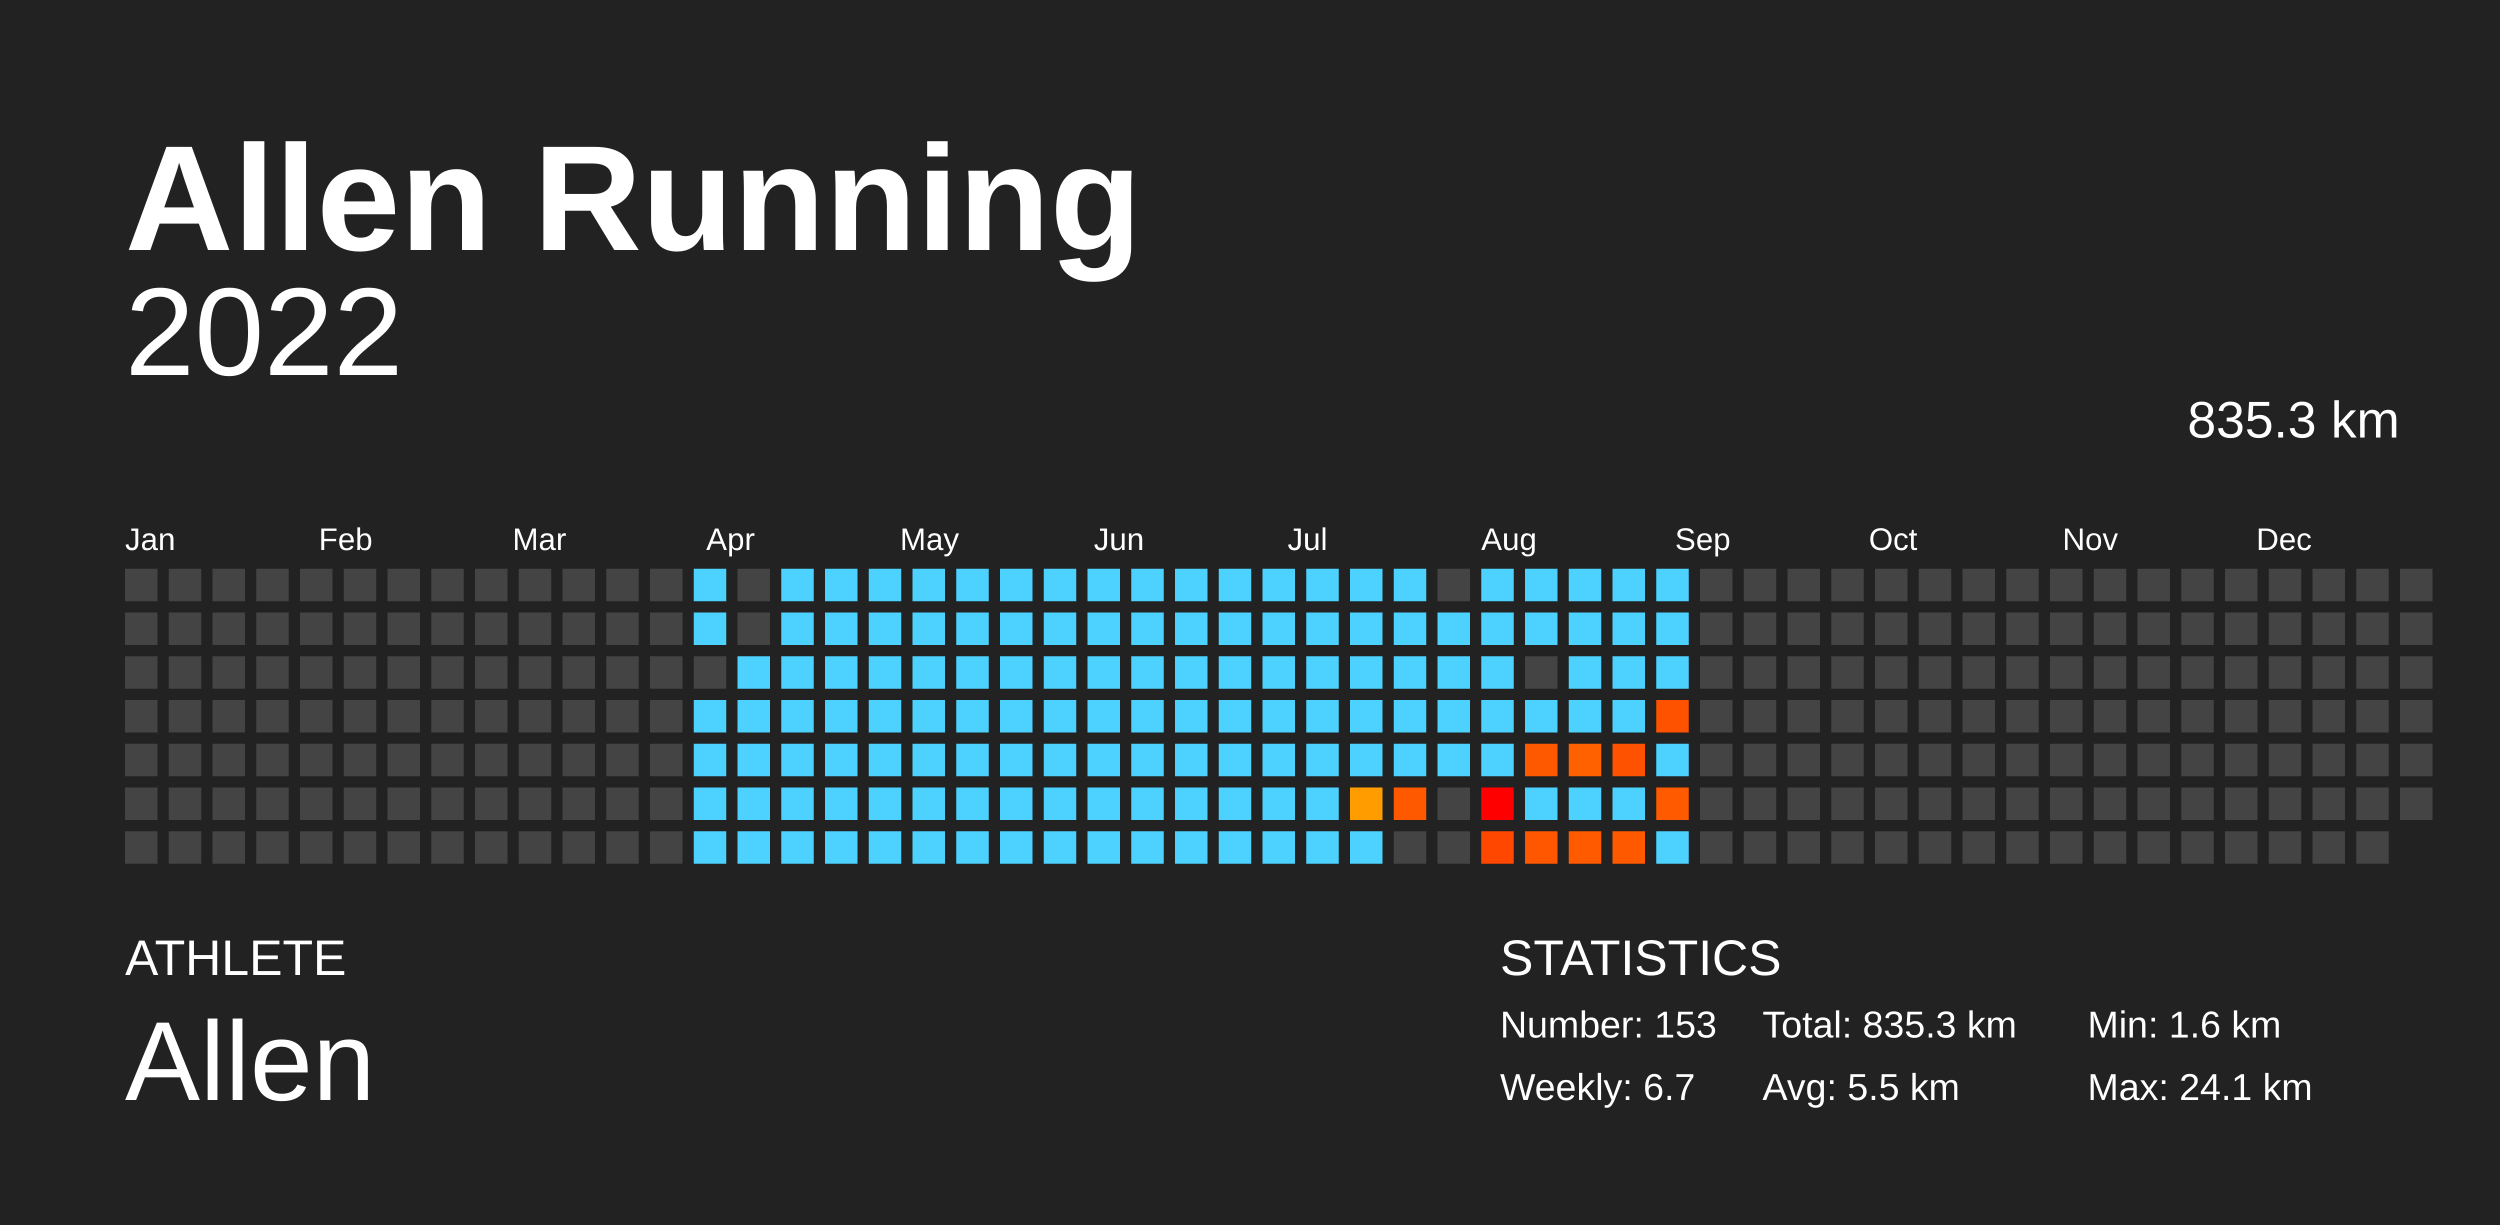
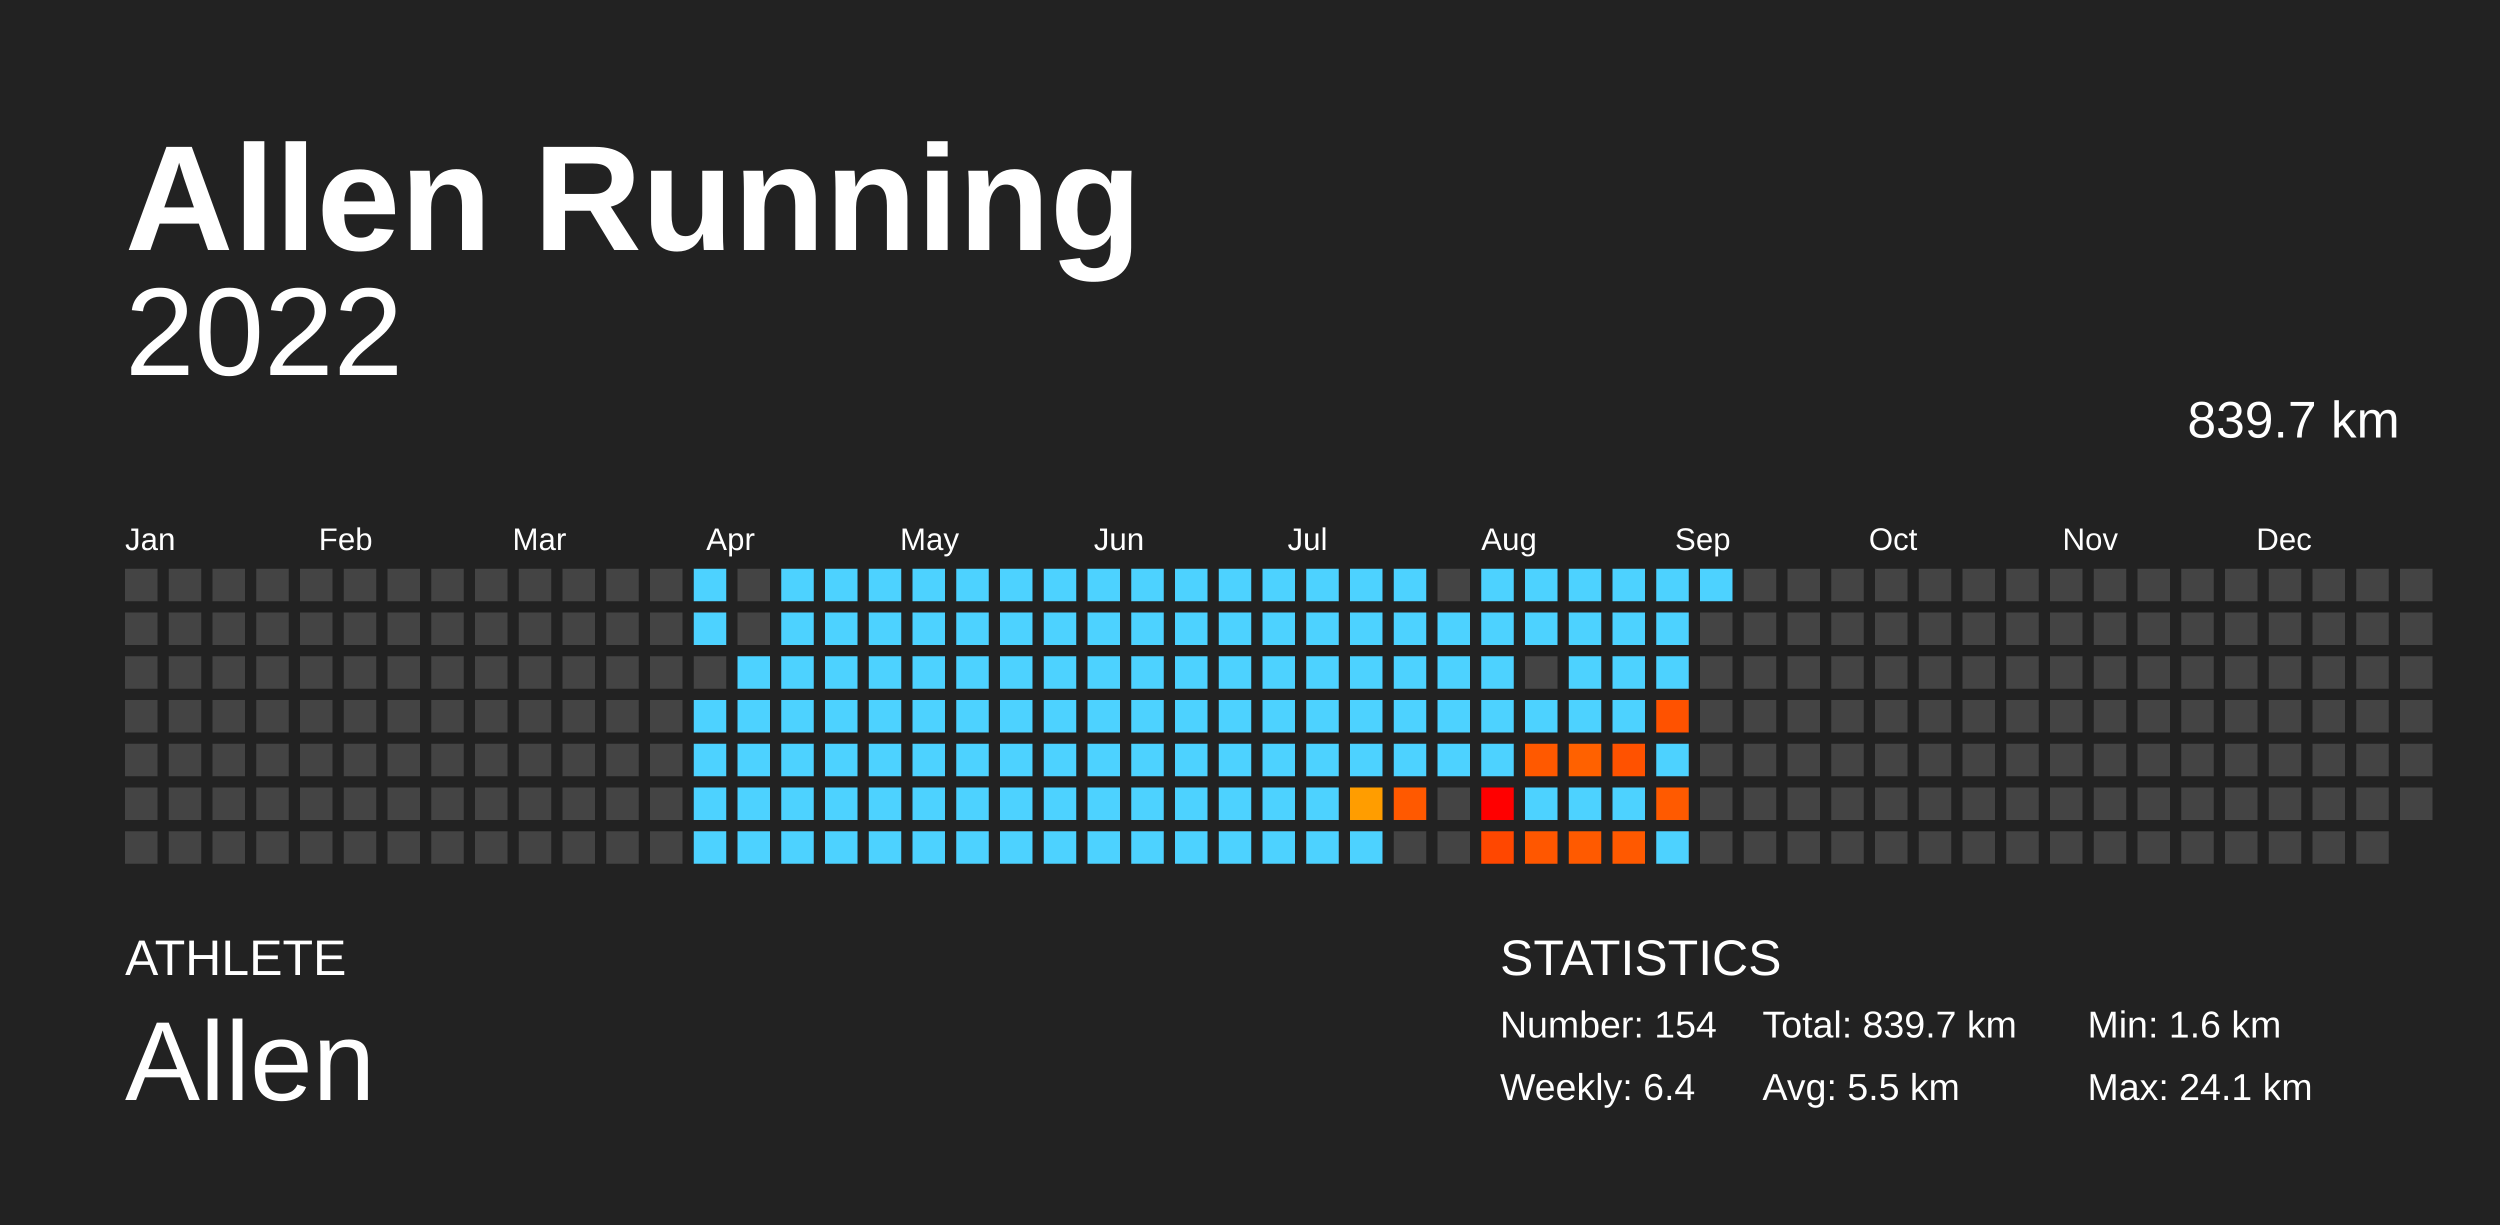
<svg xmlns="http://www.w3.org/2000/svg" baseProfile="full" height="98mm" version="1.1" viewBox="0,0,200,98" width="200mm">
  <defs />
  <rect fill="#222222" height="98" width="200" x="0" y="0" />
  <text fill="#FFFFFF" style="font-size:12px; font-family:Arial; font-weight:bold;" x="10" y="20">Allen Running</text>
  <text fill="#FFFFFF" style="font-size:4px; font-family:Arial" x="10" y="78">ATHLETE</text>
  <text fill="#FFFFFF" style="font-size:9px; font-family:Arial" x="10" y="88">Allen</text>
  <text fill="#FFFFFF" style="font-size:4px; font-family:Arial" x="120" y="78">STATISTICS</text>
-   <text fill="#FFFFFF" style="font-size:3px; font-family:Arial" x="120" y="83">Number: 153</text>
-   <text fill="#FFFFFF" style="font-size:3px; font-family:Arial" x="120" y="88">Weekly: 6.7</text>
-   <text fill="#FFFFFF" style="font-size:3px; font-family:Arial" x="141" y="83">Total: 835.3 km</text>
+   <text fill="#FFFFFF" style="font-size:3px; font-family:Arial" x="120" y="83">Number: 154</text>
+   <text fill="#FFFFFF" style="font-size:3px; font-family:Arial" x="120" y="88">Weekly: 6.4</text>
+   <text fill="#FFFFFF" style="font-size:3px; font-family:Arial" x="141" y="83">Total: 839.7 km</text>
  <text fill="#FFFFFF" style="font-size:3px; font-family:Arial" x="141" y="88">Avg: 5.5 km</text>
  <text fill="#FFFFFF" style="font-size:3px; font-family:Arial" x="167" y="83">Min: 1.6 km</text>
  <text fill="#FFFFFF" style="font-size:3px; font-family:Arial" x="167" y="88">Max: 24.1 km</text>
  <text alignment-baseline="hanging" fill="#FFFFFF" style="font-size:10.0px; font-family:Arial;" x="10" y="30">2022</text>
-   <text alignment-baseline="hanging" fill="#FFFFFF" style="font-size:4.125px; font-family:Arial;" x="175" y="35">835.3 km</text>
+   <text alignment-baseline="hanging" fill="#FFFFFF" style="font-size:4.125px; font-family:Arial;" x="175" y="35">839.7 km</text>
  <text fill="#FFFFFF" style="font-size:2.5px; font-family:Arial" x="10.0" y="44">Jan</text>
  <text fill="#FFFFFF" style="font-size:2.5px; font-family:Arial" x="25.5" y="44">Feb</text>
  <text fill="#FFFFFF" style="font-size:2.5px; font-family:Arial" x="41.0" y="44">Mar</text>
  <text fill="#FFFFFF" style="font-size:2.5px; font-family:Arial" x="56.5" y="44">Apr</text>
  <text fill="#FFFFFF" style="font-size:2.5px; font-family:Arial" x="72.0" y="44">May</text>
  <text fill="#FFFFFF" style="font-size:2.5px; font-family:Arial" x="87.5" y="44">Jun</text>
  <text fill="#FFFFFF" style="font-size:2.5px; font-family:Arial" x="103.0" y="44">Jul</text>
  <text fill="#FFFFFF" style="font-size:2.5px; font-family:Arial" x="118.5" y="44">Aug</text>
  <text fill="#FFFFFF" style="font-size:2.5px; font-family:Arial" x="134.0" y="44">Sep</text>
  <text fill="#FFFFFF" style="font-size:2.5px; font-family:Arial" x="149.5" y="44">Oct</text>
  <text fill="#FFFFFF" style="font-size:2.5px; font-family:Arial" x="165.0" y="44">Nov</text>
  <text fill="#FFFFFF" style="font-size:2.5px; font-family:Arial" x="180.5" y="44">Dec</text>
  <rect fill="#444444" height="2.6" width="2.6" x="10.0" y="45.5" />
  <rect fill="#444444" height="2.6" width="2.6" x="10.0" y="49.0" />
  <rect fill="#444444" height="2.6" width="2.6" x="10.0" y="52.5" />
  <rect fill="#444444" height="2.6" width="2.6" x="10.0" y="56.0" />
  <rect fill="#444444" height="2.6" width="2.6" x="10.0" y="59.5" />
  <rect fill="#444444" height="2.6" width="2.6" x="10.0" y="63.0" />
  <rect fill="#444444" height="2.6" width="2.6" x="10.0" y="66.5" />
  <rect fill="#444444" height="2.6" width="2.6" x="13.5" y="45.5" />
  <rect fill="#444444" height="2.6" width="2.6" x="13.5" y="49.0" />
  <rect fill="#444444" height="2.6" width="2.6" x="13.5" y="52.5" />
  <rect fill="#444444" height="2.6" width="2.6" x="13.5" y="56.0" />
  <rect fill="#444444" height="2.6" width="2.6" x="13.5" y="59.5" />
  <rect fill="#444444" height="2.6" width="2.6" x="13.5" y="63.0" />
  <rect fill="#444444" height="2.6" width="2.6" x="13.5" y="66.5" />
  <rect fill="#444444" height="2.6" width="2.6" x="17.0" y="45.5" />
  <rect fill="#444444" height="2.6" width="2.6" x="17.0" y="49.0" />
  <rect fill="#444444" height="2.6" width="2.6" x="17.0" y="52.5" />
  <rect fill="#444444" height="2.6" width="2.6" x="17.0" y="56.0" />
  <rect fill="#444444" height="2.6" width="2.6" x="17.0" y="59.5" />
  <rect fill="#444444" height="2.6" width="2.6" x="17.0" y="63.0" />
  <rect fill="#444444" height="2.6" width="2.6" x="17.0" y="66.5" />
  <rect fill="#444444" height="2.6" width="2.6" x="20.5" y="45.5" />
  <rect fill="#444444" height="2.6" width="2.6" x="20.5" y="49.0" />
  <rect fill="#444444" height="2.6" width="2.6" x="20.5" y="52.5" />
  <rect fill="#444444" height="2.6" width="2.6" x="20.5" y="56.0" />
  <rect fill="#444444" height="2.6" width="2.6" x="20.5" y="59.5" />
  <rect fill="#444444" height="2.6" width="2.6" x="20.5" y="63.0" />
  <rect fill="#444444" height="2.6" width="2.6" x="20.5" y="66.5" />
  <rect fill="#444444" height="2.6" width="2.6" x="24.0" y="45.5" />
  <rect fill="#444444" height="2.6" width="2.6" x="24.0" y="49.0" />
  <rect fill="#444444" height="2.6" width="2.6" x="24.0" y="52.5" />
  <rect fill="#444444" height="2.6" width="2.6" x="24.0" y="56.0" />
  <rect fill="#444444" height="2.6" width="2.6" x="24.0" y="59.5" />
  <rect fill="#444444" height="2.6" width="2.6" x="24.0" y="63.0" />
  <rect fill="#444444" height="2.6" width="2.6" x="24.0" y="66.5" />
  <rect fill="#444444" height="2.6" width="2.6" x="27.5" y="45.5" />
  <rect fill="#444444" height="2.6" width="2.6" x="27.5" y="49.0" />
  <rect fill="#444444" height="2.6" width="2.6" x="27.5" y="52.5" />
  <rect fill="#444444" height="2.6" width="2.6" x="27.5" y="56.0" />
  <rect fill="#444444" height="2.6" width="2.6" x="27.5" y="59.5" />
  <rect fill="#444444" height="2.6" width="2.6" x="27.5" y="63.0" />
  <rect fill="#444444" height="2.6" width="2.6" x="27.5" y="66.5" />
  <rect fill="#444444" height="2.6" width="2.6" x="31.0" y="45.5" />
  <rect fill="#444444" height="2.6" width="2.6" x="31.0" y="49.0" />
  <rect fill="#444444" height="2.6" width="2.6" x="31.0" y="52.5" />
  <rect fill="#444444" height="2.6" width="2.6" x="31.0" y="56.0" />
  <rect fill="#444444" height="2.6" width="2.6" x="31.0" y="59.5" />
  <rect fill="#444444" height="2.6" width="2.6" x="31.0" y="63.0" />
  <rect fill="#444444" height="2.6" width="2.6" x="31.0" y="66.5" />
  <rect fill="#444444" height="2.6" width="2.6" x="34.5" y="45.5" />
  <rect fill="#444444" height="2.6" width="2.6" x="34.5" y="49.0" />
  <rect fill="#444444" height="2.6" width="2.6" x="34.5" y="52.5" />
  <rect fill="#444444" height="2.6" width="2.6" x="34.5" y="56.0" />
  <rect fill="#444444" height="2.6" width="2.6" x="34.5" y="59.5" />
  <rect fill="#444444" height="2.6" width="2.6" x="34.5" y="63.0" />
  <rect fill="#444444" height="2.6" width="2.6" x="34.5" y="66.5" />
  <rect fill="#444444" height="2.6" width="2.6" x="38.0" y="45.5" />
  <rect fill="#444444" height="2.6" width="2.6" x="38.0" y="49.0" />
  <rect fill="#444444" height="2.6" width="2.6" x="38.0" y="52.5" />
  <rect fill="#444444" height="2.6" width="2.6" x="38.0" y="56.0" />
  <rect fill="#444444" height="2.6" width="2.6" x="38.0" y="59.5" />
  <rect fill="#444444" height="2.6" width="2.6" x="38.0" y="63.0" />
  <rect fill="#444444" height="2.6" width="2.6" x="38.0" y="66.5" />
  <rect fill="#444444" height="2.6" width="2.6" x="41.5" y="45.5" />
  <rect fill="#444444" height="2.6" width="2.6" x="41.5" y="49.0" />
  <rect fill="#444444" height="2.6" width="2.6" x="41.5" y="52.5" />
  <rect fill="#444444" height="2.6" width="2.6" x="41.5" y="56.0" />
  <rect fill="#444444" height="2.6" width="2.6" x="41.5" y="59.5" />
  <rect fill="#444444" height="2.6" width="2.6" x="41.5" y="63.0" />
  <rect fill="#444444" height="2.6" width="2.6" x="41.5" y="66.5" />
  <rect fill="#444444" height="2.6" width="2.6" x="45.0" y="45.5" />
  <rect fill="#444444" height="2.6" width="2.6" x="45.0" y="49.0" />
  <rect fill="#444444" height="2.6" width="2.6" x="45.0" y="52.5" />
  <rect fill="#444444" height="2.6" width="2.6" x="45.0" y="56.0" />
  <rect fill="#444444" height="2.6" width="2.6" x="45.0" y="59.5" />
  <rect fill="#444444" height="2.6" width="2.6" x="45.0" y="63.0" />
  <rect fill="#444444" height="2.6" width="2.6" x="45.0" y="66.5" />
  <rect fill="#444444" height="2.6" width="2.6" x="48.5" y="45.5" />
  <rect fill="#444444" height="2.6" width="2.6" x="48.5" y="49.0" />
  <rect fill="#444444" height="2.6" width="2.6" x="48.5" y="52.5" />
  <rect fill="#444444" height="2.6" width="2.6" x="48.5" y="56.0" />
  <rect fill="#444444" height="2.6" width="2.6" x="48.5" y="59.5" />
  <rect fill="#444444" height="2.6" width="2.6" x="48.5" y="63.0" />
  <rect fill="#444444" height="2.6" width="2.6" x="48.5" y="66.5" />
  <rect fill="#444444" height="2.6" width="2.6" x="52.0" y="45.5" />
  <rect fill="#444444" height="2.6" width="2.6" x="52.0" y="49.0" />
  <rect fill="#444444" height="2.6" width="2.6" x="52.0" y="52.5" />
  <rect fill="#444444" height="2.6" width="2.6" x="52.0" y="56.0" />
  <rect fill="#444444" height="2.6" width="2.6" x="52.0" y="59.5" />
  <rect fill="#444444" height="2.6" width="2.6" x="52.0" y="63.0" />
  <rect fill="#444444" height="2.6" width="2.6" x="52.0" y="66.5" />
  <rect fill="#4dd2ff" height="2.6" width="2.6" x="55.5" y="45.5" />
  <rect fill="#4dd2ff" height="2.6" width="2.6" x="55.5" y="49.0" />
  <rect fill="#444444" height="2.6" width="2.6" x="55.5" y="52.5" />
  <rect fill="#4dd2ff" height="2.6" width="2.6" x="55.5" y="56.0" />
  <rect fill="#4dd2ff" height="2.6" width="2.6" x="55.5" y="59.5" />
  <rect fill="#4dd2ff" height="2.6" width="2.6" x="55.5" y="63.0" />
  <rect fill="#4dd2ff" height="2.6" width="2.6" x="55.5" y="66.5" />
  <rect fill="#444444" height="2.6" width="2.6" x="59.0" y="45.5" />
  <rect fill="#444444" height="2.6" width="2.6" x="59.0" y="49.0" />
  <rect fill="#4dd2ff" height="2.6" width="2.6" x="59.0" y="52.5" />
  <rect fill="#4dd2ff" height="2.6" width="2.6" x="59.0" y="56.0" />
  <rect fill="#4dd2ff" height="2.6" width="2.6" x="59.0" y="59.5" />
  <rect fill="#4dd2ff" height="2.6" width="2.6" x="59.0" y="63.0" />
  <rect fill="#4dd2ff" height="2.6" width="2.6" x="59.0" y="66.5" />
  <rect fill="#4dd2ff" height="2.6" width="2.6" x="62.5" y="45.5" />
  <rect fill="#4dd2ff" height="2.6" width="2.6" x="62.5" y="49.0" />
  <rect fill="#4dd2ff" height="2.6" width="2.6" x="62.5" y="52.5" />
  <rect fill="#4dd2ff" height="2.6" width="2.6" x="62.5" y="56.0" />
  <rect fill="#4dd2ff" height="2.6" width="2.6" x="62.5" y="59.5" />
  <rect fill="#4dd2ff" height="2.6" width="2.6" x="62.5" y="63.0" />
  <rect fill="#4dd2ff" height="2.6" width="2.6" x="62.5" y="66.5" />
  <rect fill="#4dd2ff" height="2.6" width="2.6" x="66.0" y="45.5" />
  <rect fill="#4dd2ff" height="2.6" width="2.6" x="66.0" y="49.0" />
  <rect fill="#4dd2ff" height="2.6" width="2.6" x="66.0" y="52.5" />
  <rect fill="#4dd2ff" height="2.6" width="2.6" x="66.0" y="56.0" />
  <rect fill="#4dd2ff" height="2.6" width="2.6" x="66.0" y="59.5" />
  <rect fill="#4dd2ff" height="2.6" width="2.6" x="66.0" y="63.0" />
  <rect fill="#4dd2ff" height="2.6" width="2.6" x="66.0" y="66.5" />
  <rect fill="#4dd2ff" height="2.6" width="2.6" x="69.5" y="45.5" />
  <rect fill="#4dd2ff" height="2.6" width="2.6" x="69.5" y="49.0" />
  <rect fill="#4dd2ff" height="2.6" width="2.6" x="69.5" y="52.5" />
  <rect fill="#4dd2ff" height="2.6" width="2.6" x="69.5" y="56.0" />
  <rect fill="#4dd2ff" height="2.6" width="2.6" x="69.5" y="59.5" />
  <rect fill="#4dd2ff" height="2.6" width="2.6" x="69.5" y="63.0" />
  <rect fill="#4dd2ff" height="2.6" width="2.6" x="69.5" y="66.5" />
  <rect fill="#4dd2ff" height="2.6" width="2.6" x="73.0" y="45.5" />
  <rect fill="#4dd2ff" height="2.6" width="2.6" x="73.0" y="49.0" />
  <rect fill="#4dd2ff" height="2.6" width="2.6" x="73.0" y="52.5" />
  <rect fill="#4dd2ff" height="2.6" width="2.6" x="73.0" y="56.0" />
  <rect fill="#4dd2ff" height="2.6" width="2.6" x="73.0" y="59.5" />
  <rect fill="#4dd2ff" height="2.6" width="2.6" x="73.0" y="63.0" />
  <rect fill="#4dd2ff" height="2.6" width="2.6" x="73.0" y="66.5" />
  <rect fill="#4dd2ff" height="2.6" width="2.6" x="76.5" y="45.5" />
  <rect fill="#4dd2ff" height="2.6" width="2.6" x="76.5" y="49.0" />
  <rect fill="#4dd2ff" height="2.6" width="2.6" x="76.5" y="52.5" />
  <rect fill="#4dd2ff" height="2.6" width="2.6" x="76.5" y="56.0" />
  <rect fill="#4dd2ff" height="2.6" width="2.6" x="76.5" y="59.5" />
  <rect fill="#4dd2ff" height="2.6" width="2.6" x="76.5" y="63.0" />
  <rect fill="#4dd2ff" height="2.6" width="2.6" x="76.5" y="66.5" />
  <rect fill="#4dd2ff" height="2.6" width="2.6" x="80.0" y="45.5" />
  <rect fill="#4dd2ff" height="2.6" width="2.6" x="80.0" y="49.0" />
  <rect fill="#4dd2ff" height="2.6" width="2.6" x="80.0" y="52.5" />
  <rect fill="#4dd2ff" height="2.6" width="2.6" x="80.0" y="56.0" />
  <rect fill="#4dd2ff" height="2.6" width="2.6" x="80.0" y="59.5" />
  <rect fill="#4dd2ff" height="2.6" width="2.6" x="80.0" y="63.0" />
  <rect fill="#4dd2ff" height="2.6" width="2.6" x="80.0" y="66.5" />
  <rect fill="#4dd2ff" height="2.6" width="2.6" x="83.5" y="45.5" />
  <rect fill="#4dd2ff" height="2.6" width="2.6" x="83.5" y="49.0" />
  <rect fill="#4dd2ff" height="2.6" width="2.6" x="83.5" y="52.5" />
  <rect fill="#4dd2ff" height="2.6" width="2.6" x="83.5" y="56.0" />
  <rect fill="#4dd2ff" height="2.6" width="2.6" x="83.5" y="59.5" />
  <rect fill="#4dd2ff" height="2.6" width="2.6" x="83.5" y="63.0" />
  <rect fill="#4dd2ff" height="2.6" width="2.6" x="83.5" y="66.5" />
  <rect fill="#4dd2ff" height="2.6" width="2.6" x="87.0" y="45.5" />
  <rect fill="#4dd2ff" height="2.6" width="2.6" x="87.0" y="49.0" />
  <rect fill="#4dd2ff" height="2.6" width="2.6" x="87.0" y="52.5" />
  <rect fill="#4dd2ff" height="2.6" width="2.6" x="87.0" y="56.0" />
  <rect fill="#4dd2ff" height="2.6" width="2.6" x="87.0" y="59.5" />
  <rect fill="#4dd2ff" height="2.6" width="2.6" x="87.0" y="63.0" />
  <rect fill="#4dd2ff" height="2.6" width="2.6" x="87.0" y="66.5" />
  <rect fill="#4dd2ff" height="2.6" width="2.6" x="90.5" y="45.5" />
  <rect fill="#4dd2ff" height="2.6" width="2.6" x="90.5" y="49.0" />
  <rect fill="#4dd2ff" height="2.6" width="2.6" x="90.5" y="52.5" />
  <rect fill="#4dd2ff" height="2.6" width="2.6" x="90.5" y="56.0" />
  <rect fill="#4dd2ff" height="2.6" width="2.6" x="90.5" y="59.5" />
  <rect fill="#4dd2ff" height="2.6" width="2.6" x="90.5" y="63.0" />
  <rect fill="#4dd2ff" height="2.6" width="2.6" x="90.5" y="66.5" />
  <rect fill="#4dd2ff" height="2.6" width="2.6" x="94.0" y="45.5" />
  <rect fill="#4dd2ff" height="2.6" width="2.6" x="94.0" y="49.0" />
  <rect fill="#4dd2ff" height="2.6" width="2.6" x="94.0" y="52.5" />
  <rect fill="#4dd2ff" height="2.6" width="2.6" x="94.0" y="56.0" />
  <rect fill="#4dd2ff" height="2.6" width="2.6" x="94.0" y="59.5" />
  <rect fill="#4dd2ff" height="2.6" width="2.6" x="94.0" y="63.0" />
  <rect fill="#4dd2ff" height="2.6" width="2.6" x="94.0" y="66.5" />
  <rect fill="#4dd2ff" height="2.6" width="2.6" x="97.5" y="45.5" />
  <rect fill="#4dd2ff" height="2.6" width="2.6" x="97.5" y="49.0" />
  <rect fill="#4dd2ff" height="2.6" width="2.6" x="97.5" y="52.5" />
  <rect fill="#4dd2ff" height="2.6" width="2.6" x="97.5" y="56.0" />
  <rect fill="#4dd2ff" height="2.6" width="2.6" x="97.5" y="59.5" />
  <rect fill="#4dd2ff" height="2.6" width="2.6" x="97.5" y="63.0" />
  <rect fill="#4dd2ff" height="2.6" width="2.6" x="97.5" y="66.5" />
  <rect fill="#4dd2ff" height="2.6" width="2.6" x="101.0" y="45.5" />
  <rect fill="#4dd2ff" height="2.6" width="2.6" x="101.0" y="49.0" />
  <rect fill="#4dd2ff" height="2.6" width="2.6" x="101.0" y="52.5" />
  <rect fill="#4dd2ff" height="2.6" width="2.6" x="101.0" y="56.0" />
  <rect fill="#4dd2ff" height="2.6" width="2.6" x="101.0" y="59.5" />
  <rect fill="#4dd2ff" height="2.6" width="2.6" x="101.0" y="63.0" />
  <rect fill="#4dd2ff" height="2.6" width="2.6" x="101.0" y="66.5" />
  <rect fill="#4dd2ff" height="2.6" width="2.6" x="104.5" y="45.5" />
  <rect fill="#4dd2ff" height="2.6" width="2.6" x="104.5" y="49.0" />
  <rect fill="#4dd2ff" height="2.6" width="2.6" x="104.5" y="52.5" />
  <rect fill="#4dd2ff" height="2.6" width="2.6" x="104.5" y="56.0" />
  <rect fill="#4dd2ff" height="2.6" width="2.6" x="104.5" y="59.5" />
  <rect fill="#4dd2ff" height="2.6" width="2.6" x="104.5" y="63.0" />
  <rect fill="#4dd2ff" height="2.6" width="2.6" x="104.5" y="66.5" />
  <rect fill="#4dd2ff" height="2.6" width="2.6" x="108.0" y="45.5" />
  <rect fill="#4dd2ff" height="2.6" width="2.6" x="108.0" y="49.0" />
  <rect fill="#4dd2ff" height="2.6" width="2.6" x="108.0" y="52.5" />
  <rect fill="#4dd2ff" height="2.6" width="2.6" x="108.0" y="56.0" />
  <rect fill="#4dd2ff" height="2.6" width="2.6" x="108.0" y="59.5" />
  <rect fill="#ff9d00" height="2.6" width="2.6" x="108.0" y="63.0" />
  <rect fill="#4dd2ff" height="2.6" width="2.6" x="108.0" y="66.5" />
  <rect fill="#4dd2ff" height="2.6" width="2.6" x="111.5" y="45.5" />
  <rect fill="#4dd2ff" height="2.6" width="2.6" x="111.5" y="49.0" />
  <rect fill="#4dd2ff" height="2.6" width="2.6" x="111.5" y="52.5" />
  <rect fill="#4dd2ff" height="2.6" width="2.6" x="111.5" y="56.0" />
  <rect fill="#4dd2ff" height="2.6" width="2.6" x="111.5" y="59.5" />
  <rect fill="#ff5900" height="2.6" width="2.6" x="111.5" y="63.0" />
  <rect fill="#444444" height="2.6" width="2.6" x="111.5" y="66.5" />
  <rect fill="#444444" height="2.6" width="2.6" x="115.0" y="45.5" />
  <rect fill="#4dd2ff" height="2.6" width="2.6" x="115.0" y="49.0" />
  <rect fill="#4dd2ff" height="2.6" width="2.6" x="115.0" y="52.5" />
  <rect fill="#4dd2ff" height="2.6" width="2.6" x="115.0" y="56.0" />
  <rect fill="#4dd2ff" height="2.6" width="2.6" x="115.0" y="59.5" />
  <rect fill="#444444" height="2.6" width="2.6" x="115.0" y="63.0" />
  <rect fill="#444444" height="2.6" width="2.6" x="115.0" y="66.5" />
  <rect fill="#4dd2ff" height="2.6" width="2.6" x="118.5" y="45.5" />
  <rect fill="#4dd2ff" height="2.6" width="2.6" x="118.5" y="49.0" />
  <rect fill="#4dd2ff" height="2.6" width="2.6" x="118.5" y="52.5" />
  <rect fill="#4dd2ff" height="2.6" width="2.6" x="118.5" y="56.0" />
  <rect fill="#4dd2ff" height="2.6" width="2.6" x="118.5" y="59.5" />
  <rect fill="red" height="2.6" width="2.6" x="118.5" y="63.0" />
  <rect fill="#ff4700" height="2.6" width="2.6" x="118.5" y="66.5" />
  <rect fill="#4dd2ff" height="2.6" width="2.6" x="122.0" y="45.5" />
  <rect fill="#4dd2ff" height="2.6" width="2.6" x="122.0" y="49.0" />
  <rect fill="#444444" height="2.6" width="2.6" x="122.0" y="52.5" />
  <rect fill="#4dd2ff" height="2.6" width="2.6" x="122.0" y="56.0" />
  <rect fill="#ff5900" height="2.6" width="2.6" x="122.0" y="59.5" />
  <rect fill="#4dd2ff" height="2.6" width="2.6" x="122.0" y="63.0" />
  <rect fill="#ff5700" height="2.6" width="2.6" x="122.0" y="66.5" />
  <rect fill="#4dd2ff" height="2.6" width="2.6" x="125.5" y="45.5" />
  <rect fill="#4dd2ff" height="2.6" width="2.6" x="125.5" y="49.0" />
  <rect fill="#4dd2ff" height="2.6" width="2.6" x="125.5" y="52.5" />
  <rect fill="#4dd2ff" height="2.6" width="2.6" x="125.5" y="56.0" />
  <rect fill="#ff6100" height="2.6" width="2.6" x="125.5" y="59.5" />
  <rect fill="#4dd2ff" height="2.6" width="2.6" x="125.5" y="63.0" />
  <rect fill="#ff5a00" height="2.6" width="2.6" x="125.5" y="66.5" />
  <rect fill="#4dd2ff" height="2.6" width="2.6" x="129.0" y="45.5" />
  <rect fill="#4dd2ff" height="2.6" width="2.6" x="129.0" y="49.0" />
  <rect fill="#4dd2ff" height="2.6" width="2.6" x="129.0" y="52.5" />
  <rect fill="#4dd2ff" height="2.6" width="2.6" x="129.0" y="56.0" />
  <rect fill="#ff5200" height="2.6" width="2.6" x="129.0" y="59.5" />
  <rect fill="#4dd2ff" height="2.6" width="2.6" x="129.0" y="63.0" />
  <rect fill="#ff5900" height="2.6" width="2.6" x="129.0" y="66.5" />
  <rect fill="#4dd2ff" height="2.6" width="2.6" x="132.5" y="45.5" />
  <rect fill="#4dd2ff" height="2.6" width="2.6" x="132.5" y="49.0" />
  <rect fill="#4dd2ff" height="2.6" width="2.6" x="132.5" y="52.5" />
  <rect fill="#ff5200" height="2.6" width="2.6" x="132.5" y="56.0" />
  <rect fill="#4dd2ff" height="2.6" width="2.6" x="132.5" y="59.5" />
  <rect fill="#ff5a00" height="2.6" width="2.6" x="132.5" y="63.0" />
  <rect fill="#4dd2ff" height="2.6" width="2.6" x="132.5" y="66.5" />
-   <rect fill="#444444" height="2.6" width="2.6" x="136.0" y="45.5" />
+   <rect fill="#4dd2ff" height="2.6" width="2.6" x="136.0" y="45.5" />
  <rect fill="#444444" height="2.6" width="2.6" x="136.0" y="49.0" />
  <rect fill="#444444" height="2.6" width="2.6" x="136.0" y="52.5" />
  <rect fill="#444444" height="2.6" width="2.6" x="136.0" y="56.0" />
  <rect fill="#444444" height="2.6" width="2.6" x="136.0" y="59.5" />
  <rect fill="#444444" height="2.6" width="2.6" x="136.0" y="63.0" />
  <rect fill="#444444" height="2.6" width="2.6" x="136.0" y="66.5" />
  <rect fill="#444444" height="2.6" width="2.6" x="139.5" y="45.5" />
  <rect fill="#444444" height="2.6" width="2.6" x="139.5" y="49.0" />
  <rect fill="#444444" height="2.6" width="2.6" x="139.5" y="52.5" />
  <rect fill="#444444" height="2.6" width="2.6" x="139.5" y="56.0" />
  <rect fill="#444444" height="2.6" width="2.6" x="139.5" y="59.5" />
  <rect fill="#444444" height="2.6" width="2.6" x="139.5" y="63.0" />
  <rect fill="#444444" height="2.6" width="2.6" x="139.5" y="66.5" />
  <rect fill="#444444" height="2.6" width="2.6" x="143.0" y="45.5" />
  <rect fill="#444444" height="2.6" width="2.6" x="143.0" y="49.0" />
  <rect fill="#444444" height="2.6" width="2.6" x="143.0" y="52.5" />
  <rect fill="#444444" height="2.6" width="2.6" x="143.0" y="56.0" />
  <rect fill="#444444" height="2.6" width="2.6" x="143.0" y="59.5" />
  <rect fill="#444444" height="2.6" width="2.6" x="143.0" y="63.0" />
  <rect fill="#444444" height="2.6" width="2.6" x="143.0" y="66.5" />
  <rect fill="#444444" height="2.6" width="2.6" x="146.5" y="45.5" />
  <rect fill="#444444" height="2.6" width="2.6" x="146.5" y="49.0" />
  <rect fill="#444444" height="2.6" width="2.6" x="146.5" y="52.5" />
  <rect fill="#444444" height="2.6" width="2.6" x="146.5" y="56.0" />
  <rect fill="#444444" height="2.6" width="2.6" x="146.5" y="59.5" />
  <rect fill="#444444" height="2.6" width="2.6" x="146.5" y="63.0" />
  <rect fill="#444444" height="2.6" width="2.6" x="146.5" y="66.5" />
  <rect fill="#444444" height="2.6" width="2.6" x="150.0" y="45.5" />
  <rect fill="#444444" height="2.6" width="2.6" x="150.0" y="49.0" />
  <rect fill="#444444" height="2.6" width="2.6" x="150.0" y="52.5" />
  <rect fill="#444444" height="2.6" width="2.6" x="150.0" y="56.0" />
  <rect fill="#444444" height="2.6" width="2.6" x="150.0" y="59.5" />
  <rect fill="#444444" height="2.6" width="2.6" x="150.0" y="63.0" />
  <rect fill="#444444" height="2.6" width="2.6" x="150.0" y="66.5" />
  <rect fill="#444444" height="2.6" width="2.6" x="153.5" y="45.5" />
  <rect fill="#444444" height="2.6" width="2.6" x="153.5" y="49.0" />
  <rect fill="#444444" height="2.6" width="2.6" x="153.5" y="52.5" />
  <rect fill="#444444" height="2.6" width="2.6" x="153.5" y="56.0" />
  <rect fill="#444444" height="2.6" width="2.6" x="153.5" y="59.5" />
  <rect fill="#444444" height="2.6" width="2.6" x="153.5" y="63.0" />
  <rect fill="#444444" height="2.6" width="2.6" x="153.5" y="66.5" />
  <rect fill="#444444" height="2.6" width="2.6" x="157.0" y="45.5" />
  <rect fill="#444444" height="2.6" width="2.6" x="157.0" y="49.0" />
  <rect fill="#444444" height="2.6" width="2.6" x="157.0" y="52.5" />
  <rect fill="#444444" height="2.6" width="2.6" x="157.0" y="56.0" />
  <rect fill="#444444" height="2.6" width="2.6" x="157.0" y="59.5" />
  <rect fill="#444444" height="2.6" width="2.6" x="157.0" y="63.0" />
  <rect fill="#444444" height="2.6" width="2.6" x="157.0" y="66.5" />
  <rect fill="#444444" height="2.6" width="2.6" x="160.5" y="45.5" />
  <rect fill="#444444" height="2.6" width="2.6" x="160.5" y="49.0" />
  <rect fill="#444444" height="2.6" width="2.6" x="160.5" y="52.5" />
  <rect fill="#444444" height="2.6" width="2.6" x="160.5" y="56.0" />
  <rect fill="#444444" height="2.6" width="2.6" x="160.5" y="59.5" />
  <rect fill="#444444" height="2.6" width="2.6" x="160.5" y="63.0" />
  <rect fill="#444444" height="2.6" width="2.6" x="160.5" y="66.5" />
  <rect fill="#444444" height="2.6" width="2.6" x="164.0" y="45.5" />
  <rect fill="#444444" height="2.6" width="2.6" x="164.0" y="49.0" />
  <rect fill="#444444" height="2.6" width="2.6" x="164.0" y="52.5" />
  <rect fill="#444444" height="2.6" width="2.6" x="164.0" y="56.0" />
  <rect fill="#444444" height="2.6" width="2.6" x="164.0" y="59.5" />
  <rect fill="#444444" height="2.6" width="2.6" x="164.0" y="63.0" />
  <rect fill="#444444" height="2.6" width="2.6" x="164.0" y="66.5" />
  <rect fill="#444444" height="2.6" width="2.6" x="167.5" y="45.5" />
  <rect fill="#444444" height="2.6" width="2.6" x="167.5" y="49.0" />
  <rect fill="#444444" height="2.6" width="2.6" x="167.5" y="52.5" />
  <rect fill="#444444" height="2.6" width="2.6" x="167.5" y="56.0" />
  <rect fill="#444444" height="2.6" width="2.6" x="167.5" y="59.5" />
  <rect fill="#444444" height="2.6" width="2.6" x="167.5" y="63.0" />
  <rect fill="#444444" height="2.6" width="2.6" x="167.5" y="66.5" />
  <rect fill="#444444" height="2.6" width="2.6" x="171.0" y="45.5" />
  <rect fill="#444444" height="2.6" width="2.6" x="171.0" y="49.0" />
  <rect fill="#444444" height="2.6" width="2.6" x="171.0" y="52.5" />
  <rect fill="#444444" height="2.6" width="2.6" x="171.0" y="56.0" />
  <rect fill="#444444" height="2.6" width="2.6" x="171.0" y="59.5" />
  <rect fill="#444444" height="2.6" width="2.6" x="171.0" y="63.0" />
  <rect fill="#444444" height="2.6" width="2.6" x="171.0" y="66.5" />
  <rect fill="#444444" height="2.6" width="2.6" x="174.5" y="45.5" />
  <rect fill="#444444" height="2.6" width="2.6" x="174.5" y="49.0" />
  <rect fill="#444444" height="2.6" width="2.6" x="174.5" y="52.5" />
  <rect fill="#444444" height="2.6" width="2.6" x="174.5" y="56.0" />
  <rect fill="#444444" height="2.6" width="2.6" x="174.5" y="59.5" />
  <rect fill="#444444" height="2.6" width="2.6" x="174.5" y="63.0" />
  <rect fill="#444444" height="2.6" width="2.6" x="174.5" y="66.5" />
  <rect fill="#444444" height="2.6" width="2.6" x="178.0" y="45.5" />
  <rect fill="#444444" height="2.6" width="2.6" x="178.0" y="49.0" />
  <rect fill="#444444" height="2.6" width="2.6" x="178.0" y="52.5" />
  <rect fill="#444444" height="2.6" width="2.6" x="178.0" y="56.0" />
  <rect fill="#444444" height="2.6" width="2.6" x="178.0" y="59.5" />
  <rect fill="#444444" height="2.6" width="2.6" x="178.0" y="63.0" />
  <rect fill="#444444" height="2.6" width="2.6" x="178.0" y="66.5" />
  <rect fill="#444444" height="2.6" width="2.6" x="181.5" y="45.5" />
  <rect fill="#444444" height="2.6" width="2.6" x="181.5" y="49.0" />
  <rect fill="#444444" height="2.6" width="2.6" x="181.5" y="52.5" />
  <rect fill="#444444" height="2.6" width="2.6" x="181.5" y="56.0" />
  <rect fill="#444444" height="2.6" width="2.6" x="181.5" y="59.5" />
  <rect fill="#444444" height="2.6" width="2.6" x="181.5" y="63.0" />
  <rect fill="#444444" height="2.6" width="2.6" x="181.5" y="66.5" />
  <rect fill="#444444" height="2.6" width="2.6" x="185.0" y="45.5" />
  <rect fill="#444444" height="2.6" width="2.6" x="185.0" y="49.0" />
  <rect fill="#444444" height="2.6" width="2.6" x="185.0" y="52.5" />
  <rect fill="#444444" height="2.6" width="2.6" x="185.0" y="56.0" />
  <rect fill="#444444" height="2.6" width="2.6" x="185.0" y="59.5" />
  <rect fill="#444444" height="2.6" width="2.6" x="185.0" y="63.0" />
  <rect fill="#444444" height="2.6" width="2.6" x="185.0" y="66.5" />
  <rect fill="#444444" height="2.6" width="2.6" x="188.5" y="45.5" />
  <rect fill="#444444" height="2.6" width="2.6" x="188.5" y="49.0" />
  <rect fill="#444444" height="2.6" width="2.6" x="188.5" y="52.5" />
  <rect fill="#444444" height="2.6" width="2.6" x="188.5" y="56.0" />
  <rect fill="#444444" height="2.6" width="2.6" x="188.5" y="59.5" />
  <rect fill="#444444" height="2.6" width="2.6" x="188.5" y="63.0" />
  <rect fill="#444444" height="2.6" width="2.6" x="188.5" y="66.5" />
  <rect fill="#444444" height="2.6" width="2.6" x="192.0" y="45.5" />
  <rect fill="#444444" height="2.6" width="2.6" x="192.0" y="49.0" />
  <rect fill="#444444" height="2.6" width="2.6" x="192.0" y="52.5" />
  <rect fill="#444444" height="2.6" width="2.6" x="192.0" y="56.0" />
  <rect fill="#444444" height="2.6" width="2.6" x="192.0" y="59.5" />
  <rect fill="#444444" height="2.6" width="2.6" x="192.0" y="63.0" />
</svg>
